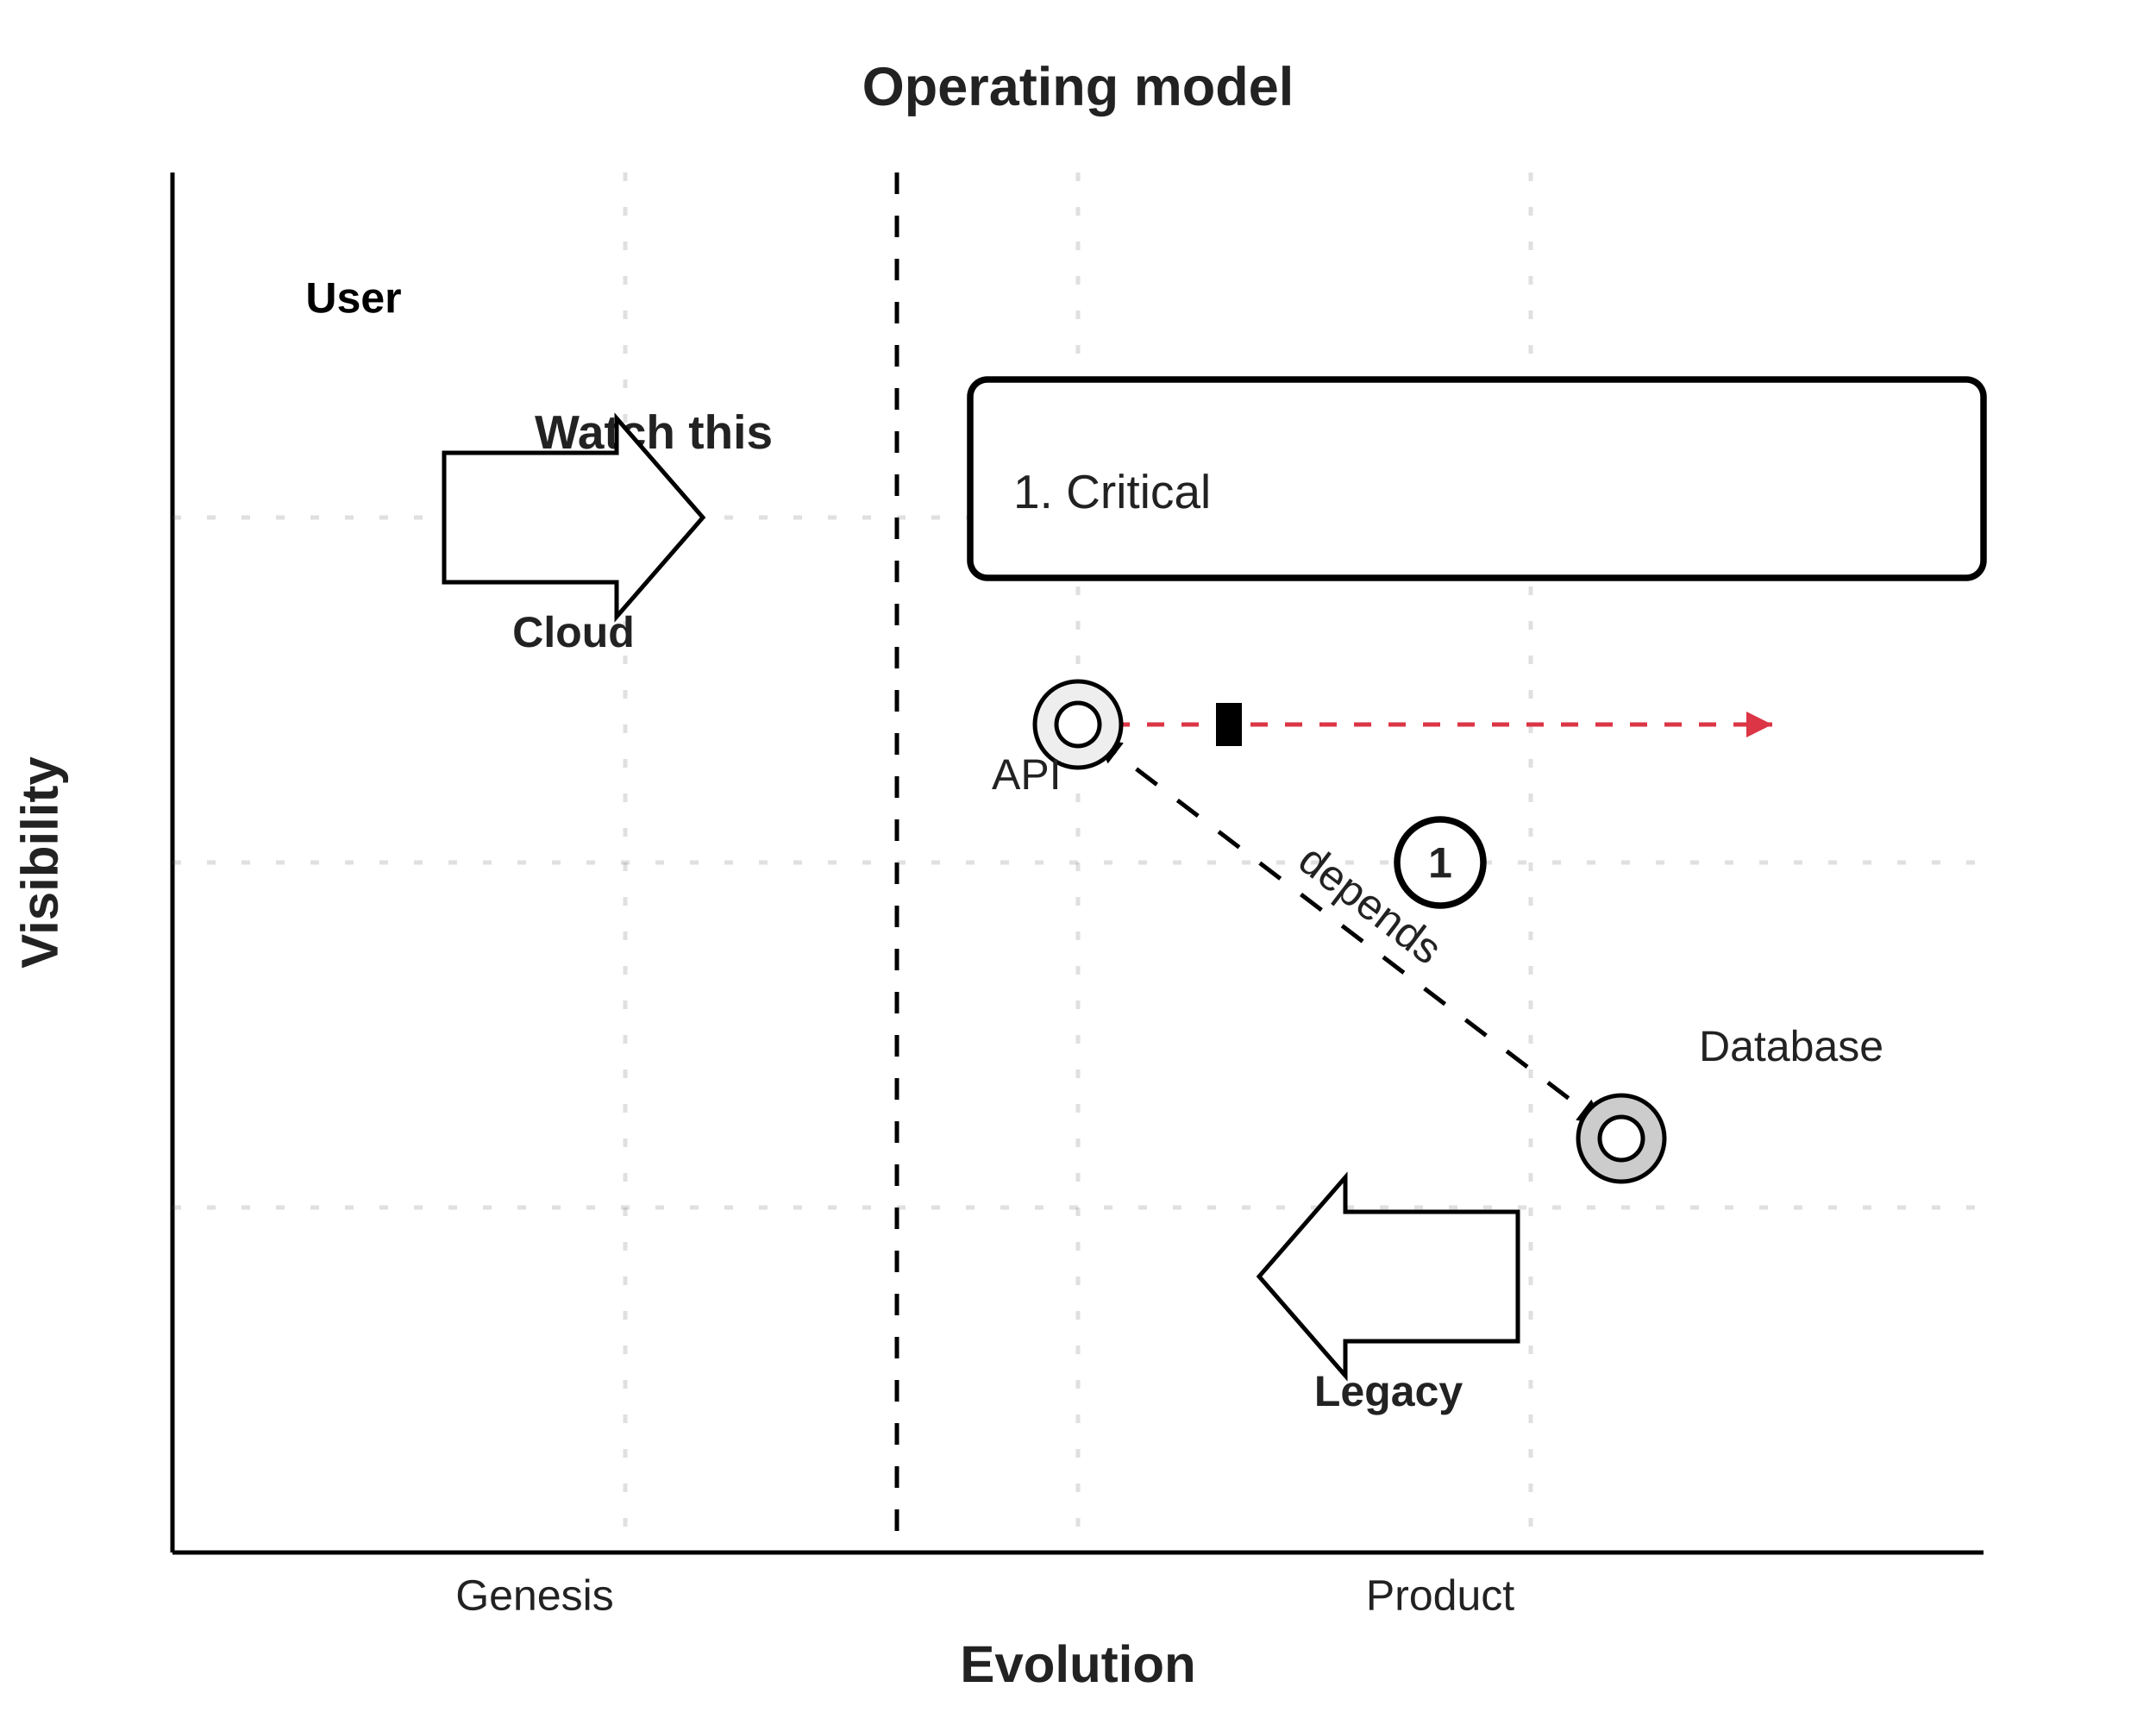
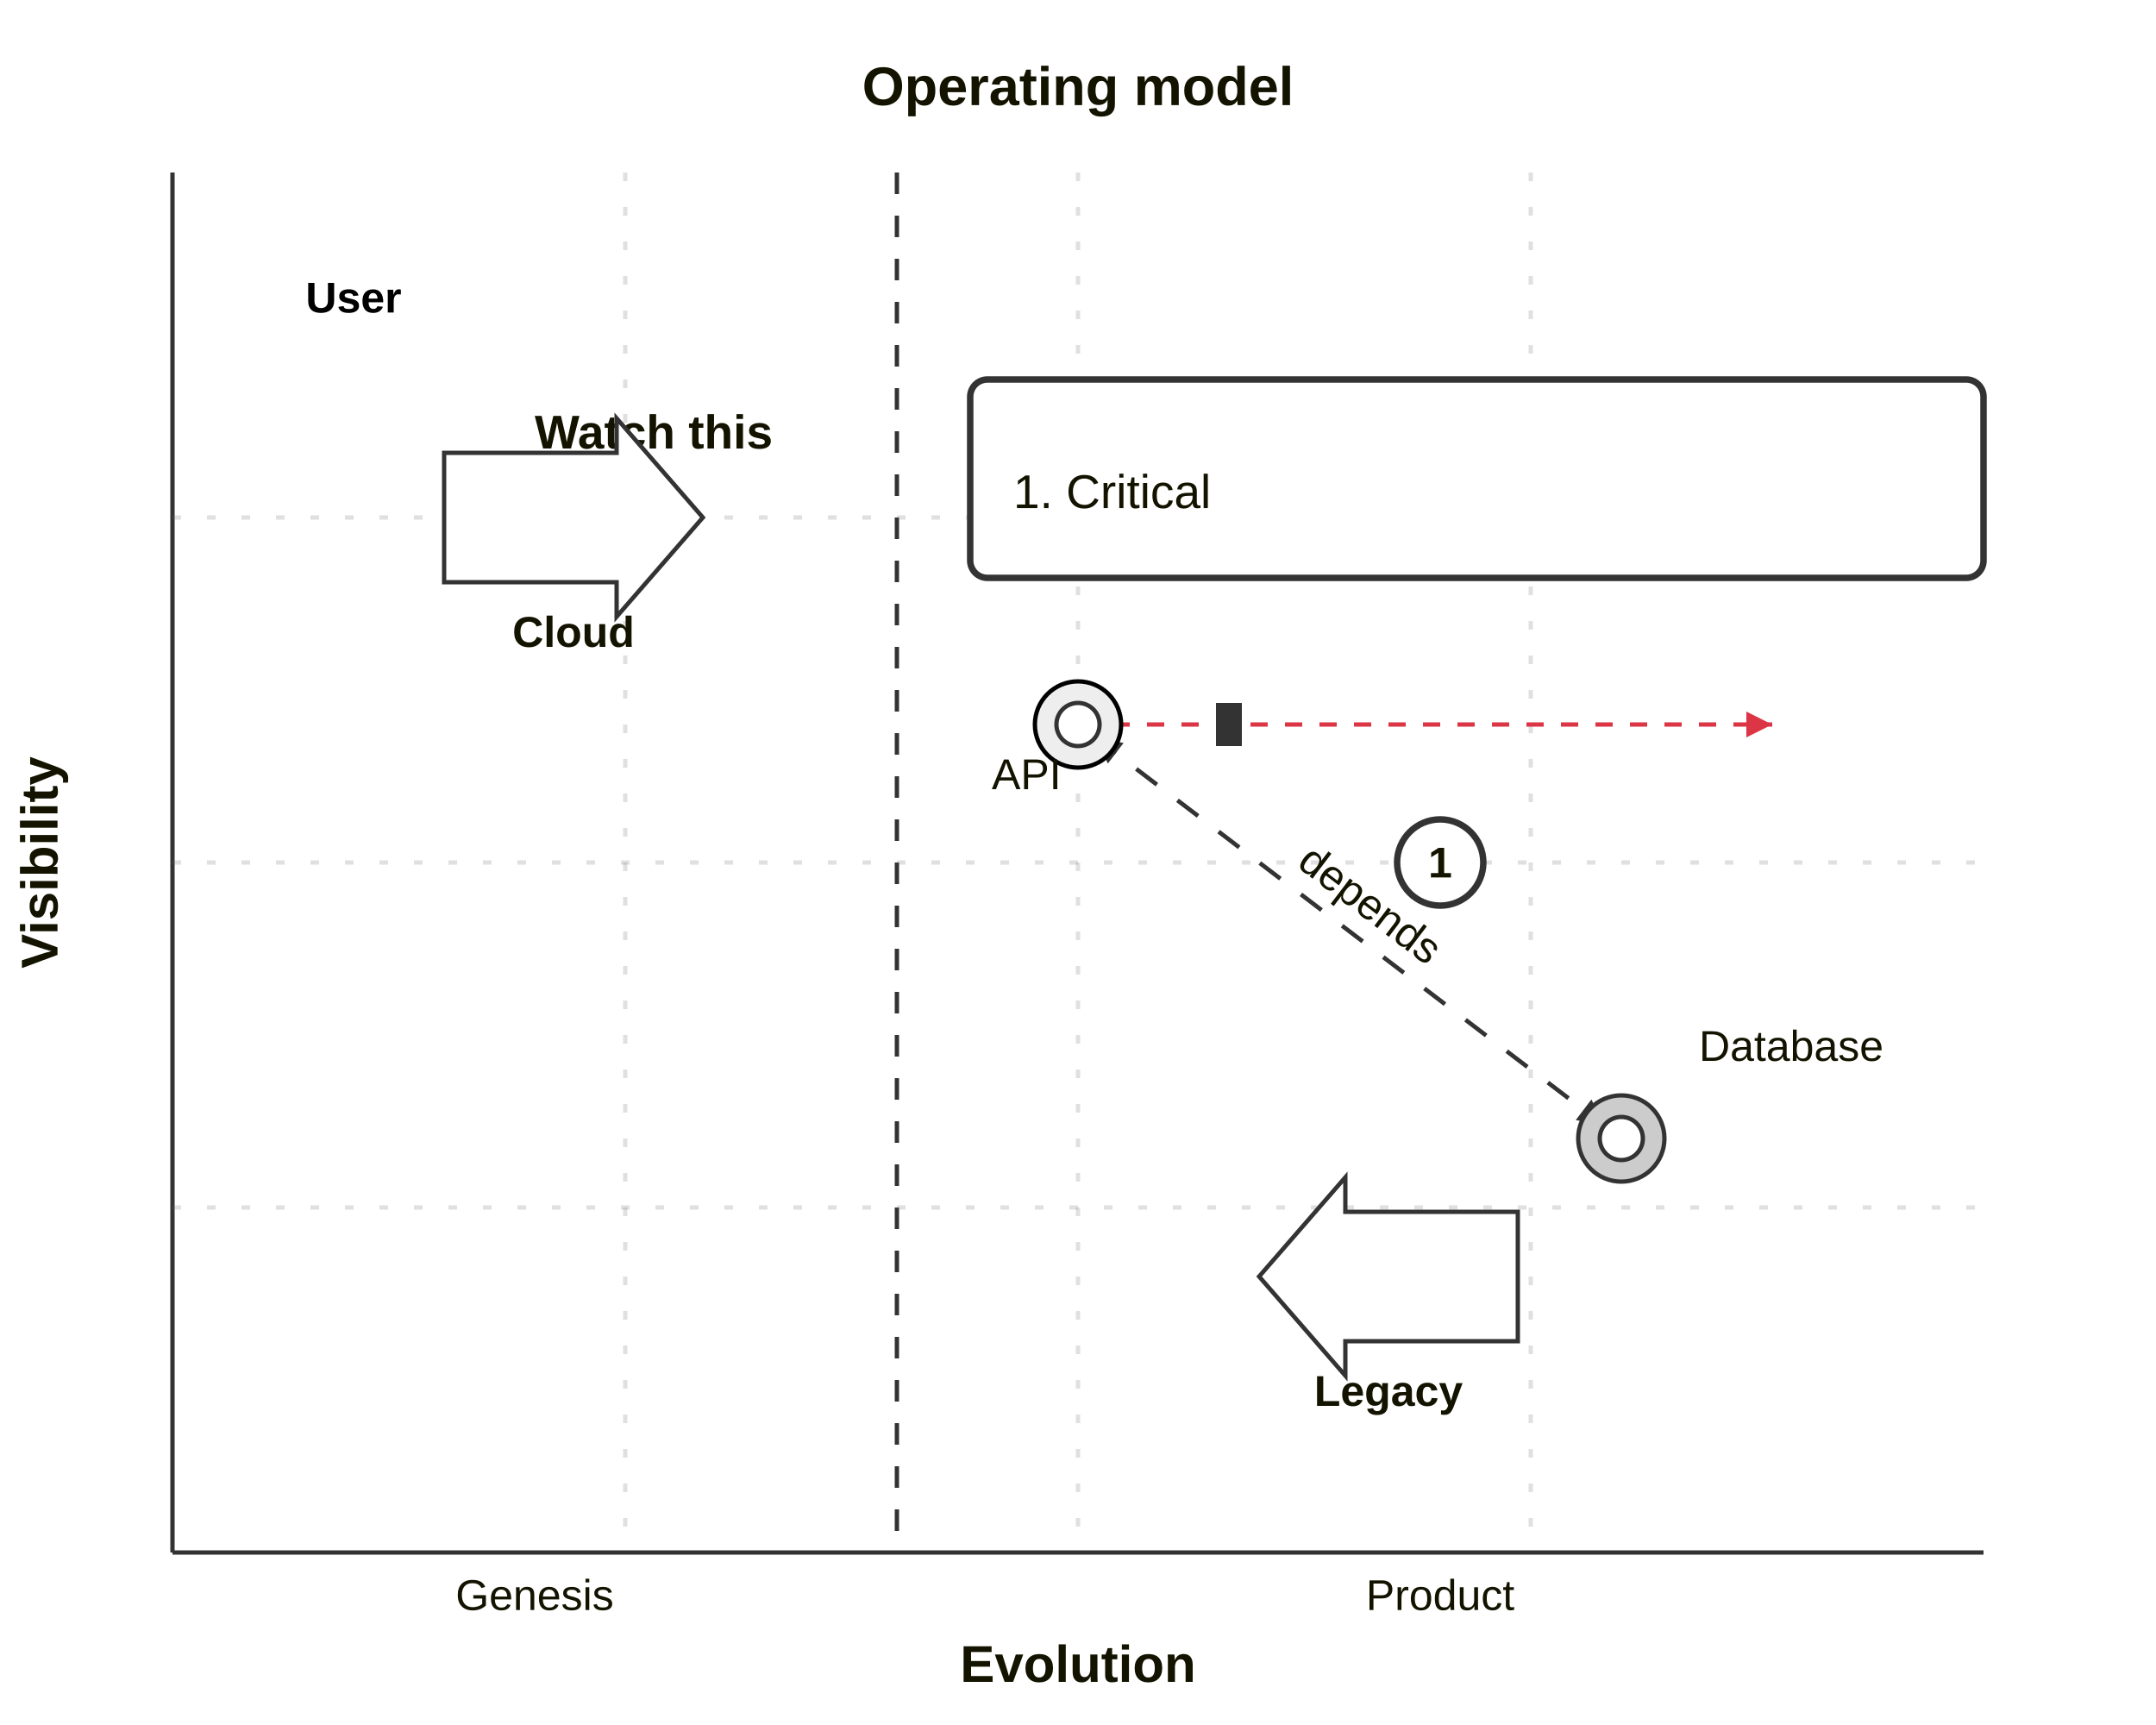
<svg xmlns="http://www.w3.org/2000/svg" viewBox="0 0 500 400" width="500" height="400" role="img" aria-labelledby="diagram-title">
  <rect id="wardley-background-0" class="wardley-background" data-role="group" x="0" y="0" width="500" height="400" fill="#ffffff" />
-   <text id="title-1" class="wardley-title" data-role="title" x="250" y="20" text-anchor="middle" dominant-baseline="central" font-family="Arial, sans-serif" font-size="12.6" font-weight="700" fill="#222222">Operating model</text>
-   <line id="wardley-axis-2" class="wardley-axis" data-role="edge" x1="40" y1="360" x2="460" y2="360" stroke="#000000" stroke-width="1" stroke-linecap="butt" stroke-linejoin="miter" />
-   <line id="wardley-axis-3" class="wardley-axis" data-role="edge" x1="40" y1="40" x2="40" y2="360" stroke="#000000" stroke-width="1" stroke-linecap="butt" stroke-linejoin="miter" />
-   <text id="label-4" class="wardley-axis-label wardley-axis-label-x" data-role="label" x="250" y="390" text-anchor="middle" dominant-baseline="alphabetic" font-family="Arial, sans-serif" font-size="12" font-weight="700" fill="#222222">Evolution</text>
+   <text id="title-1" class="wardley-title" data-role="title" x="250" y="20" text-anchor="middle" dominant-baseline="central" font-family="Arial, sans-serif" font-size="12.6" font-weight="700" fill="#131300">Operating model</text>
+   <line id="wardley-axis-2" class="wardley-axis" data-role="edge" x1="40" y1="360" x2="460" y2="360" stroke="#333333" stroke-width="1" stroke-linecap="butt" stroke-linejoin="miter" />
+   <line id="wardley-axis-3" class="wardley-axis" data-role="edge" x1="40" y1="40" x2="40" y2="360" stroke="#333333" stroke-width="1" stroke-linecap="butt" stroke-linejoin="miter" />
+   <text id="label-4" class="wardley-axis-label wardley-axis-label-x" data-role="label" x="250" y="390" text-anchor="middle" dominant-baseline="alphabetic" font-family="Arial, sans-serif" font-size="12" font-weight="700" fill="#131300">Evolution</text>
  <g id="wardley-y-label-5" class="wardley-axis-label-y-group" transform="rotate(-90 13.3333 200)">
-     <text id="label-6" class="wardley-axis-label wardley-axis-label-y" data-role="label" x="13.333" y="200" text-anchor="middle" dominant-baseline="alphabetic" font-family="Arial, sans-serif" font-size="12" font-weight="700" fill="#222222">Visibility</text>
+     <text id="label-6" class="wardley-axis-label wardley-axis-label-y" data-role="label" x="13.333" y="200" text-anchor="middle" dominant-baseline="alphabetic" font-family="Arial, sans-serif" font-size="12" font-weight="700" fill="#131300">Visibility</text>
  </g>
-   <text id="label-7" class="wardley-stage-label" data-role="label" x="124" y="373.333" text-anchor="middle" dominant-baseline="alphabetic" font-family="Arial, sans-serif" font-size="10" font-weight="400" fill="#222222">Genesis</text>
-   <line id="wardley-stage-boundary-8" class="wardley-stage-boundary" data-role="edge" x1="208" y1="40" x2="208" y2="360" stroke="#000000" stroke-width="1" stroke-dasharray="5 5" stroke-linecap="butt" stroke-linejoin="miter" />
-   <text id="label-9" class="wardley-stage-label" data-role="label" x="334" y="373.333" text-anchor="middle" dominant-baseline="alphabetic" font-family="Arial, sans-serif" font-size="10" font-weight="400" fill="#222222">Product</text>
+   <text id="label-7" class="wardley-stage-label" data-role="label" x="124" y="373.333" text-anchor="middle" dominant-baseline="alphabetic" font-family="Arial, sans-serif" font-size="10" font-weight="400" fill="#131300">Genesis</text>
+   <line id="wardley-stage-boundary-8" class="wardley-stage-boundary" data-role="edge" x1="208" y1="40" x2="208" y2="360" stroke="#000000" stroke-width="1" stroke-dasharray="5 5" stroke-opacity="0.8" stroke-linecap="butt" stroke-linejoin="miter" />
+   <text id="label-9" class="wardley-stage-label" data-role="label" x="334" y="373.333" text-anchor="middle" dominant-baseline="alphabetic" font-family="Arial, sans-serif" font-size="10" font-weight="400" fill="#131300">Product</text>
  <line id="wardley-grid-10" class="wardley-grid-line" data-role="edge" x1="145" y1="40" x2="145" y2="360" stroke="#646464" stroke-width="1" stroke-opacity="0.2" stroke-dasharray="2 6" stroke-linecap="butt" stroke-linejoin="miter" />
  <line id="wardley-grid-11" class="wardley-grid-line" data-role="edge" x1="40" y1="280" x2="460" y2="280" stroke="#646464" stroke-width="1" stroke-opacity="0.2" stroke-dasharray="2 6" stroke-linecap="butt" stroke-linejoin="miter" />
  <line id="wardley-grid-12" class="wardley-grid-line" data-role="edge" x1="250" y1="40" x2="250" y2="360" stroke="#646464" stroke-width="1" stroke-opacity="0.2" stroke-dasharray="2 6" stroke-linecap="butt" stroke-linejoin="miter" />
  <line id="wardley-grid-13" class="wardley-grid-line" data-role="edge" x1="40" y1="200" x2="460" y2="200" stroke="#646464" stroke-width="1" stroke-opacity="0.2" stroke-dasharray="2 6" stroke-linecap="butt" stroke-linejoin="miter" />
  <line id="wardley-grid-14" class="wardley-grid-line" data-role="edge" x1="355" y1="40" x2="355" y2="360" stroke="#646464" stroke-width="1" stroke-opacity="0.2" stroke-dasharray="2 6" stroke-linecap="butt" stroke-linejoin="miter" />
  <line id="wardley-grid-15" class="wardley-grid-line" data-role="edge" x1="40" y1="120" x2="460" y2="120" stroke="#646464" stroke-width="1" stroke-opacity="0.2" stroke-dasharray="2 6" stroke-linecap="butt" stroke-linejoin="miter" />
-   <line id="wardley-link-16" class="wardley-link" data-role="edge" aria-label="depends" x1="253.977" y1="171.03" x2="372.023" y2="260.97" stroke="#000000" stroke-width="1" stroke-dasharray="6 6" stroke-linecap="butt" stroke-linejoin="miter" />
-   <polygon id="wardley-arrow-17" class="wardley-link-arrow" data-role="edge" points="372.023,260.97 365.432,259.72 369.068,254.947" fill="#000000" />
-   <polygon id="wardley-arrow-18" class="wardley-link-arrow" data-role="edge" points="253.977,171.03 260.568,172.28 256.932,177.053" fill="#000000" />
+   <line id="wardley-link-16" class="wardley-link" data-role="edge" aria-label="depends" x1="253.977" y1="171.03" x2="372.023" y2="260.97" stroke="#333333" stroke-width="1" stroke-dasharray="6 6" stroke-linecap="butt" stroke-linejoin="miter" />
+   <polygon id="wardley-arrow-17" class="wardley-link-arrow" data-role="edge" points="372.023,260.97 365.432,259.72 369.068,254.947" fill="#333333" />
+   <polygon id="wardley-arrow-18" class="wardley-link-arrow" data-role="edge" points="253.977,171.03 260.568,172.28 256.932,177.053" fill="#333333" />
  <g id="wardley-link-label-group-19" class="wardley-link-label-group" transform="rotate(37.3039 317.8483 209.6365)">
-     <text id="label-20" class="wardley-link-label" data-role="label" x="317.848" y="209.637" text-anchor="middle" dominant-baseline="central" font-family="Arial, sans-serif" font-size="10" font-weight="400" fill="#222222">depends</text>
+     <text id="label-20" class="wardley-link-label" data-role="label" x="317.848" y="209.637" text-anchor="middle" dominant-baseline="central" font-family="Arial, sans-serif" font-size="10" font-weight="400" fill="#131300">depends</text>
  </g>
  <line id="wardley-trend-21" class="wardley-trend" data-role="edge" x1="250" y1="168" x2="411" y2="168" stroke="#dc3545" stroke-width="1" stroke-dasharray="4 4" stroke-linecap="butt" stroke-linejoin="miter" />
  <polygon id="wardley-arrow-22" class="wardley-trend-arrow" data-role="edge" points="411,168 405,171 405,165" fill="#dc3545" />
  <text id="label-23" class="wardley-node-label" data-role="label" x="82" y="69" text-anchor="middle" dominant-baseline="central" font-family="Arial, sans-serif" font-size="10" font-weight="700" fill="#000000">User</text>
  <circle id="wardley-strategy-24" class="wardley-build-overlay" data-role="node" cx="250" cy="168" r="10" fill="#eeeeee" stroke="#000000" stroke-width="1" stroke-linecap="butt" stroke-linejoin="miter" />
-   <circle id="wardley-component-25" class="wardley-component" data-role="node" aria-label="API" cx="250" cy="168" r="5" fill="#ffffff" stroke="#000000" stroke-width="1" stroke-linecap="butt" stroke-linejoin="miter" />
-   <line id="wardley-inertia-26" class="wardley-inertia" data-role="annotation" x1="285" y1="163" x2="285" y2="173" stroke="#000000" stroke-width="6" stroke-linecap="butt" stroke-linejoin="miter" />
-   <text id="label-27" class="wardley-node-label" data-role="label" x="230" y="183" text-anchor="start" dominant-baseline="alphabetic" font-family="Arial, sans-serif" font-size="10" font-weight="400" fill="#222222">API</text>
-   <circle id="wardley-strategy-28" class="wardley-buy-overlay" data-role="node" cx="376" cy="264" r="10" fill="#cccccc" stroke="#000000" stroke-width="1" stroke-linecap="butt" stroke-linejoin="miter" />
-   <circle id="wardley-component-29" class="wardley-component" data-role="node" aria-label="Database" cx="376" cy="264" r="5" fill="#ffffff" stroke="#000000" stroke-width="1" stroke-linecap="butt" stroke-linejoin="miter" />
-   <text id="label-30" class="wardley-node-label" data-role="label" x="394" y="246" text-anchor="start" dominant-baseline="alphabetic" font-family="Arial, sans-serif" font-size="10" font-weight="400" fill="#222222">Database</text>
-   <circle id="wardley-annotation-31" class="wardley-annotation-circle" data-role="annotation" cx="334" cy="200" r="10" fill="#ffffff" stroke="#000000" stroke-width="1.5" stroke-linecap="butt" stroke-linejoin="miter" />
-   <text id="label-32" class="wardley-annotation-number" data-role="label" x="334" y="200" text-anchor="middle" dominant-baseline="central" font-family="Arial, sans-serif" font-size="10" font-weight="700" fill="#222222">1</text>
-   <rect id="wardley-annotations-box-33" class="wardley-annotations-box" data-role="annotation" x="225" y="88" width="235" height="46" rx="4" ry="4" fill="#ffffff" stroke="#000000" stroke-width="1.5" stroke-linecap="butt" stroke-linejoin="miter" />
-   <text id="label-34" class="wardley-annotation-text" data-role="label" x="235" y="114" text-anchor="start" dominant-baseline="central" font-family="Arial, sans-serif" font-size="11" font-weight="400" fill="#222222">1. Critical</text>
-   <text id="annotation-35" class="wardley-note" data-role="annotation" x="124" y="104" text-anchor="start" dominant-baseline="alphabetic" font-family="Arial, sans-serif" font-size="11" font-weight="700" fill="#222222">Watch this</text>
-   <path id="wardley-marker-36" class="wardley-marker" data-role="annotation" aria-label="Cloud" d="M103 105 L143 105 L143 97 L163 120 L143 143 L143 135 L103 135 Z" fill="#ffffff" stroke="#000000" stroke-width="1" stroke-linecap="butt" stroke-linejoin="miter" />
-   <text id="label-37" class="wardley-marker-label" data-role="label" x="133" y="150" text-anchor="middle" dominant-baseline="alphabetic" font-family="Arial, sans-serif" font-size="10" font-weight="700" fill="#222222">Cloud</text>
-   <path id="wardley-marker-38" class="wardley-marker" data-role="annotation" aria-label="Legacy" d="M352 281 L312 281 L312 273 L292 296 L312 319 L312 311 L352 311 Z" fill="#ffffff" stroke="#000000" stroke-width="1" stroke-linecap="butt" stroke-linejoin="miter" />
-   <text id="label-39" class="wardley-marker-label" data-role="label" x="322" y="326" text-anchor="middle" dominant-baseline="alphabetic" font-family="Arial, sans-serif" font-size="10" font-weight="700" fill="#222222">Legacy</text>
+   <circle id="wardley-component-25" class="wardley-component" data-role="node" aria-label="API" cx="250" cy="168" r="5" fill="#ffffff" stroke="#333333" stroke-width="1" stroke-linecap="butt" stroke-linejoin="miter" />
+   <line id="wardley-inertia-26" class="wardley-inertia" data-role="annotation" x1="285" y1="163" x2="285" y2="173" stroke="#333333" stroke-width="6" stroke-linecap="butt" stroke-linejoin="miter" />
+   <text id="label-27" class="wardley-node-label" data-role="label" x="230" y="183" text-anchor="start" dominant-baseline="alphabetic" font-family="Arial, sans-serif" font-size="10" font-weight="400" fill="#131300">API</text>
+   <circle id="wardley-strategy-28" class="wardley-buy-overlay" data-role="node" cx="376" cy="264" r="10" fill="#cccccc" stroke="#333333" stroke-width="1" stroke-linecap="butt" stroke-linejoin="miter" />
+   <circle id="wardley-component-29" class="wardley-component" data-role="node" aria-label="Database" cx="376" cy="264" r="5" fill="#ffffff" stroke="#333333" stroke-width="1" stroke-linecap="butt" stroke-linejoin="miter" />
+   <text id="label-30" class="wardley-node-label" data-role="label" x="394" y="246" text-anchor="start" dominant-baseline="alphabetic" font-family="Arial, sans-serif" font-size="10" font-weight="400" fill="#131300">Database</text>
+   <circle id="wardley-annotation-31" class="wardley-annotation-circle" data-role="annotation" cx="334" cy="200" r="10" fill="#ffffff" stroke="#333333" stroke-width="1.5" stroke-linecap="butt" stroke-linejoin="miter" />
+   <text id="label-32" class="wardley-annotation-number" data-role="label" x="334" y="200" text-anchor="middle" dominant-baseline="central" font-family="Arial, sans-serif" font-size="10" font-weight="700" fill="#131300">1</text>
+   <rect id="wardley-annotations-box-33" class="wardley-annotations-box" data-role="annotation" x="225" y="88" width="235" height="46" rx="4" ry="4" fill="#ffffff" stroke="#333333" stroke-width="1.5" stroke-linecap="butt" stroke-linejoin="miter" />
+   <text id="label-34" class="wardley-annotation-text" data-role="label" x="235" y="114" text-anchor="start" dominant-baseline="central" font-family="Arial, sans-serif" font-size="11" font-weight="400" fill="#131300">1. Critical</text>
+   <text id="annotation-35" class="wardley-note" data-role="annotation" x="124" y="104" text-anchor="start" dominant-baseline="alphabetic" font-family="Arial, sans-serif" font-size="11" font-weight="700" fill="#131300">Watch this</text>
+   <path id="wardley-marker-36" class="wardley-marker" data-role="annotation" aria-label="Cloud" d="M103 105 L143 105 L143 97 L163 120 L143 143 L143 135 L103 135 Z" fill="#ffffff" stroke="#333333" stroke-width="1" stroke-linecap="butt" stroke-linejoin="miter" />
+   <text id="label-37" class="wardley-marker-label" data-role="label" x="133" y="150" text-anchor="middle" dominant-baseline="alphabetic" font-family="Arial, sans-serif" font-size="10" font-weight="700" fill="#131300">Cloud</text>
+   <path id="wardley-marker-38" class="wardley-marker" data-role="annotation" aria-label="Legacy" d="M352 281 L312 281 L312 273 L292 296 L312 319 L312 311 L352 311 Z" fill="#ffffff" stroke="#333333" stroke-width="1" stroke-linecap="butt" stroke-linejoin="miter" />
+   <text id="label-39" class="wardley-marker-label" data-role="label" x="322" y="326" text-anchor="middle" dominant-baseline="alphabetic" font-family="Arial, sans-serif" font-size="10" font-weight="700" fill="#131300">Legacy</text>
</svg>
